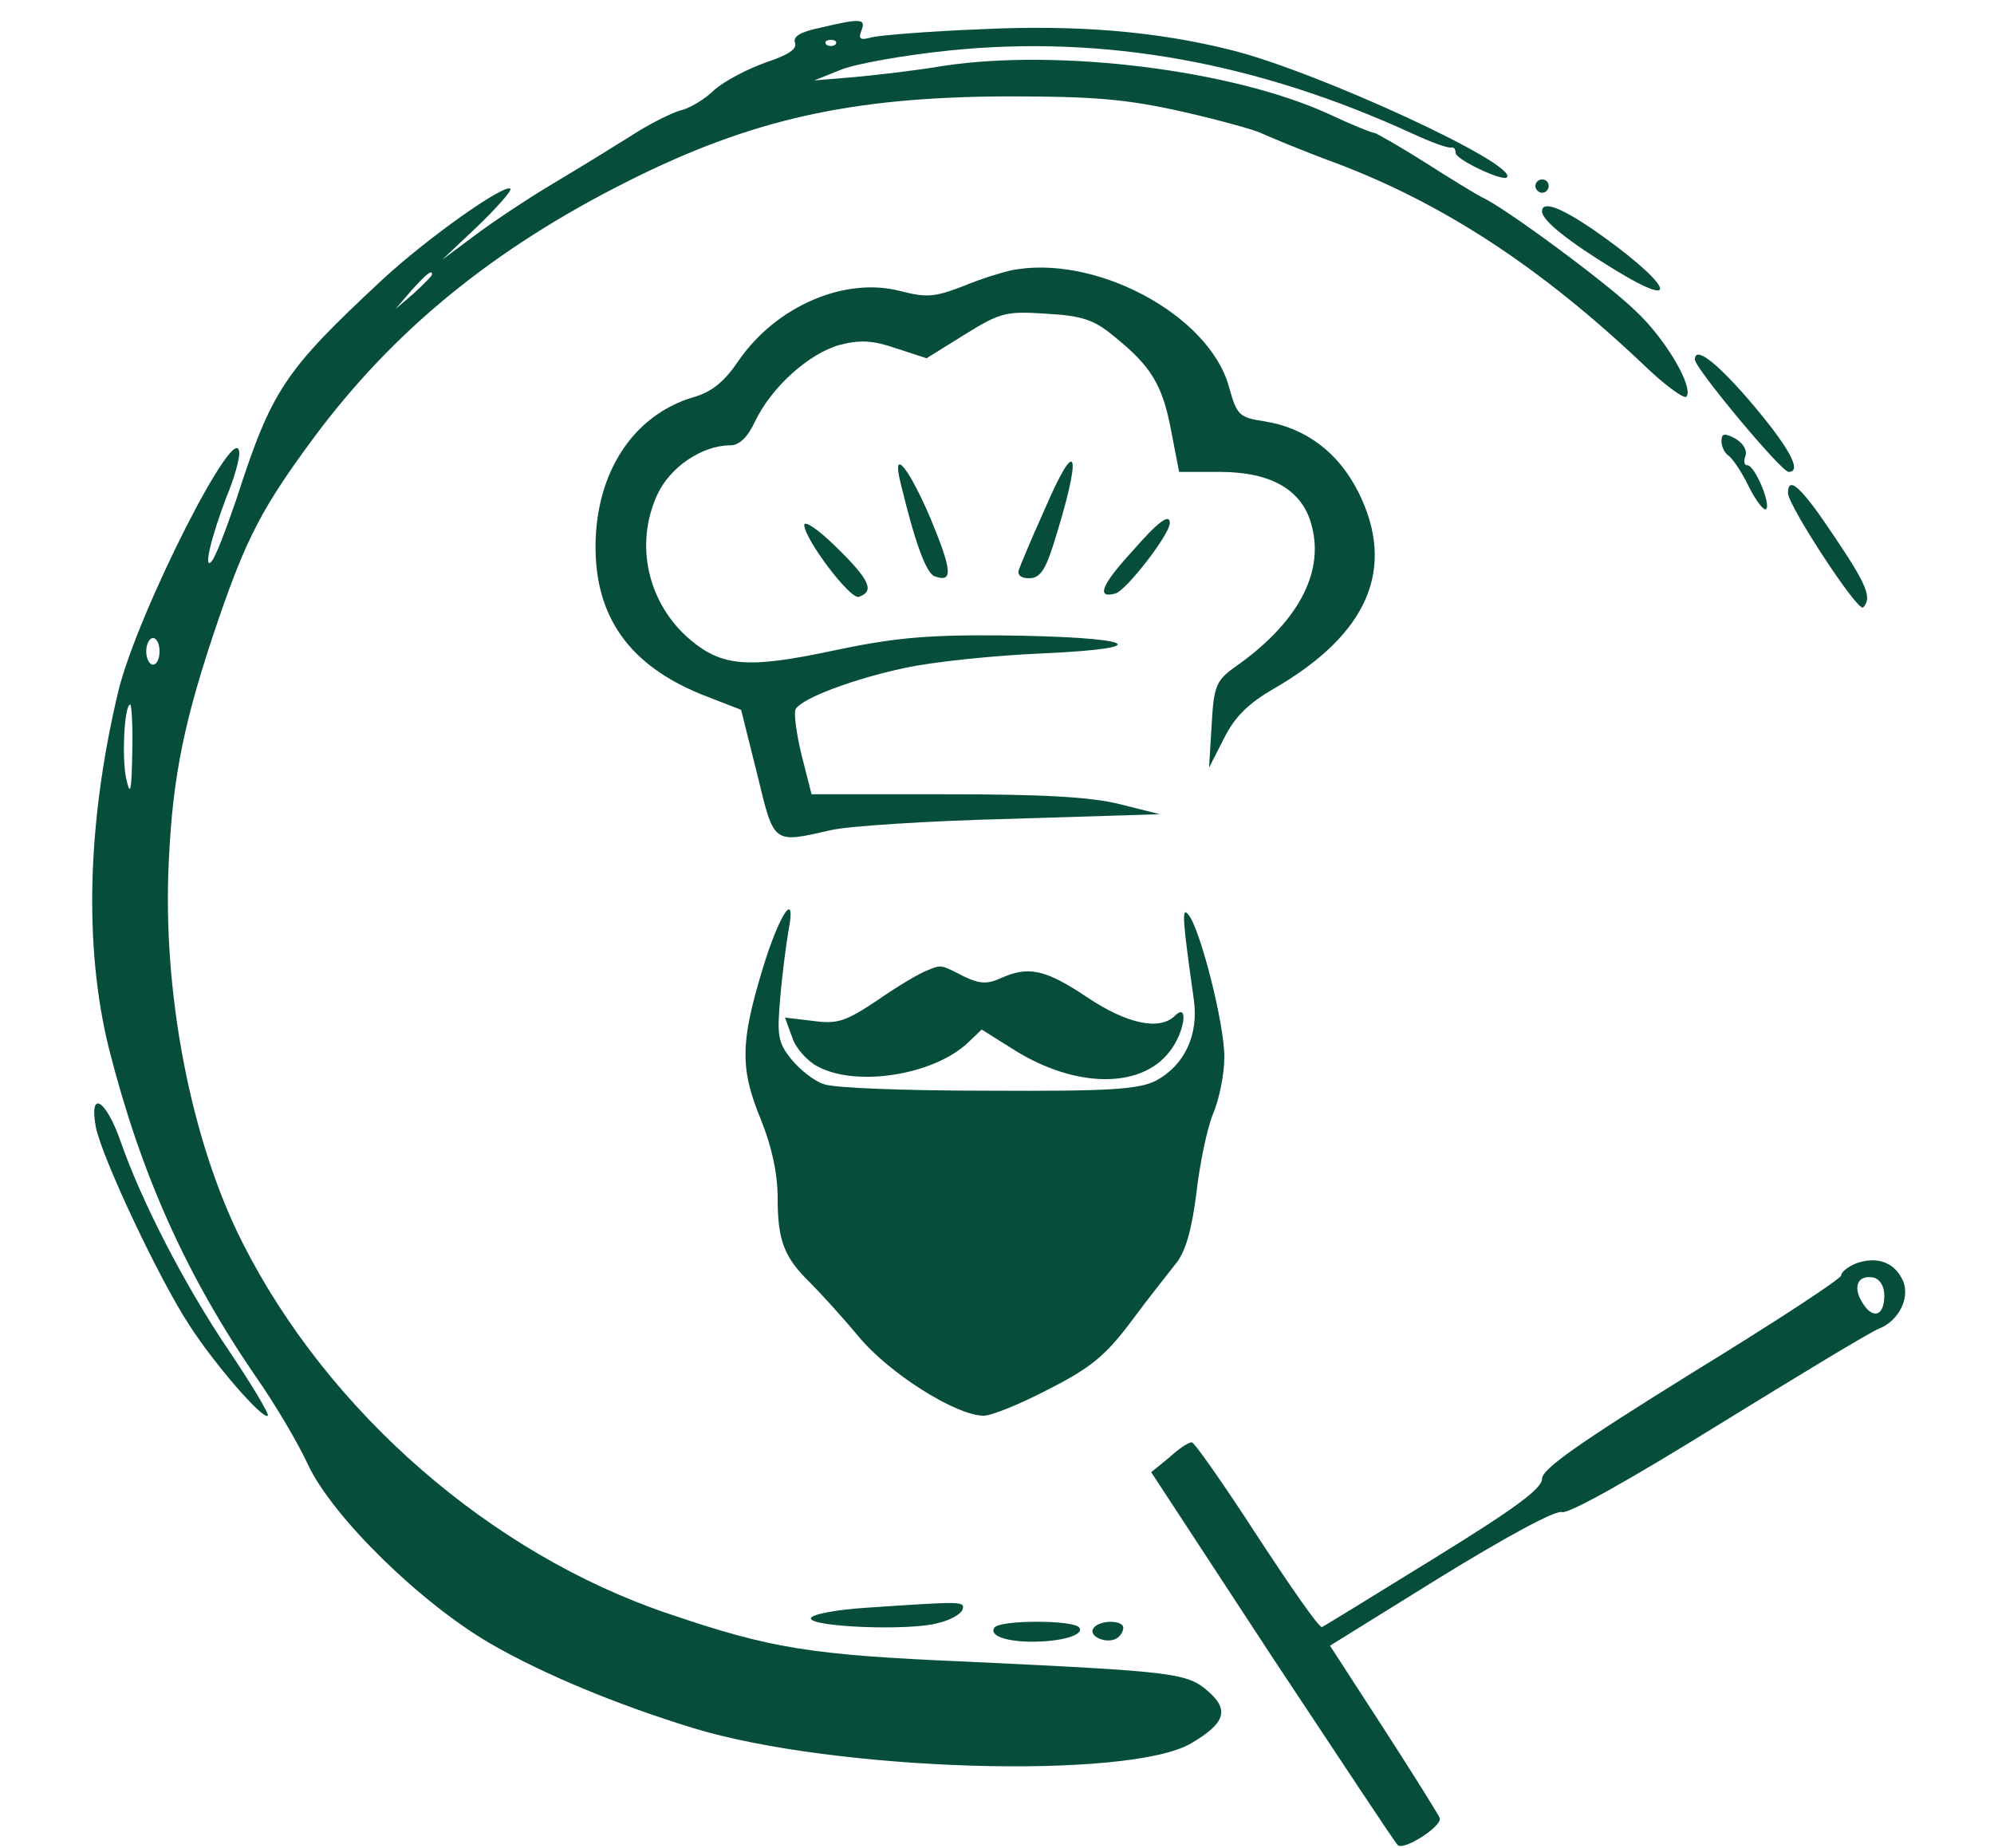
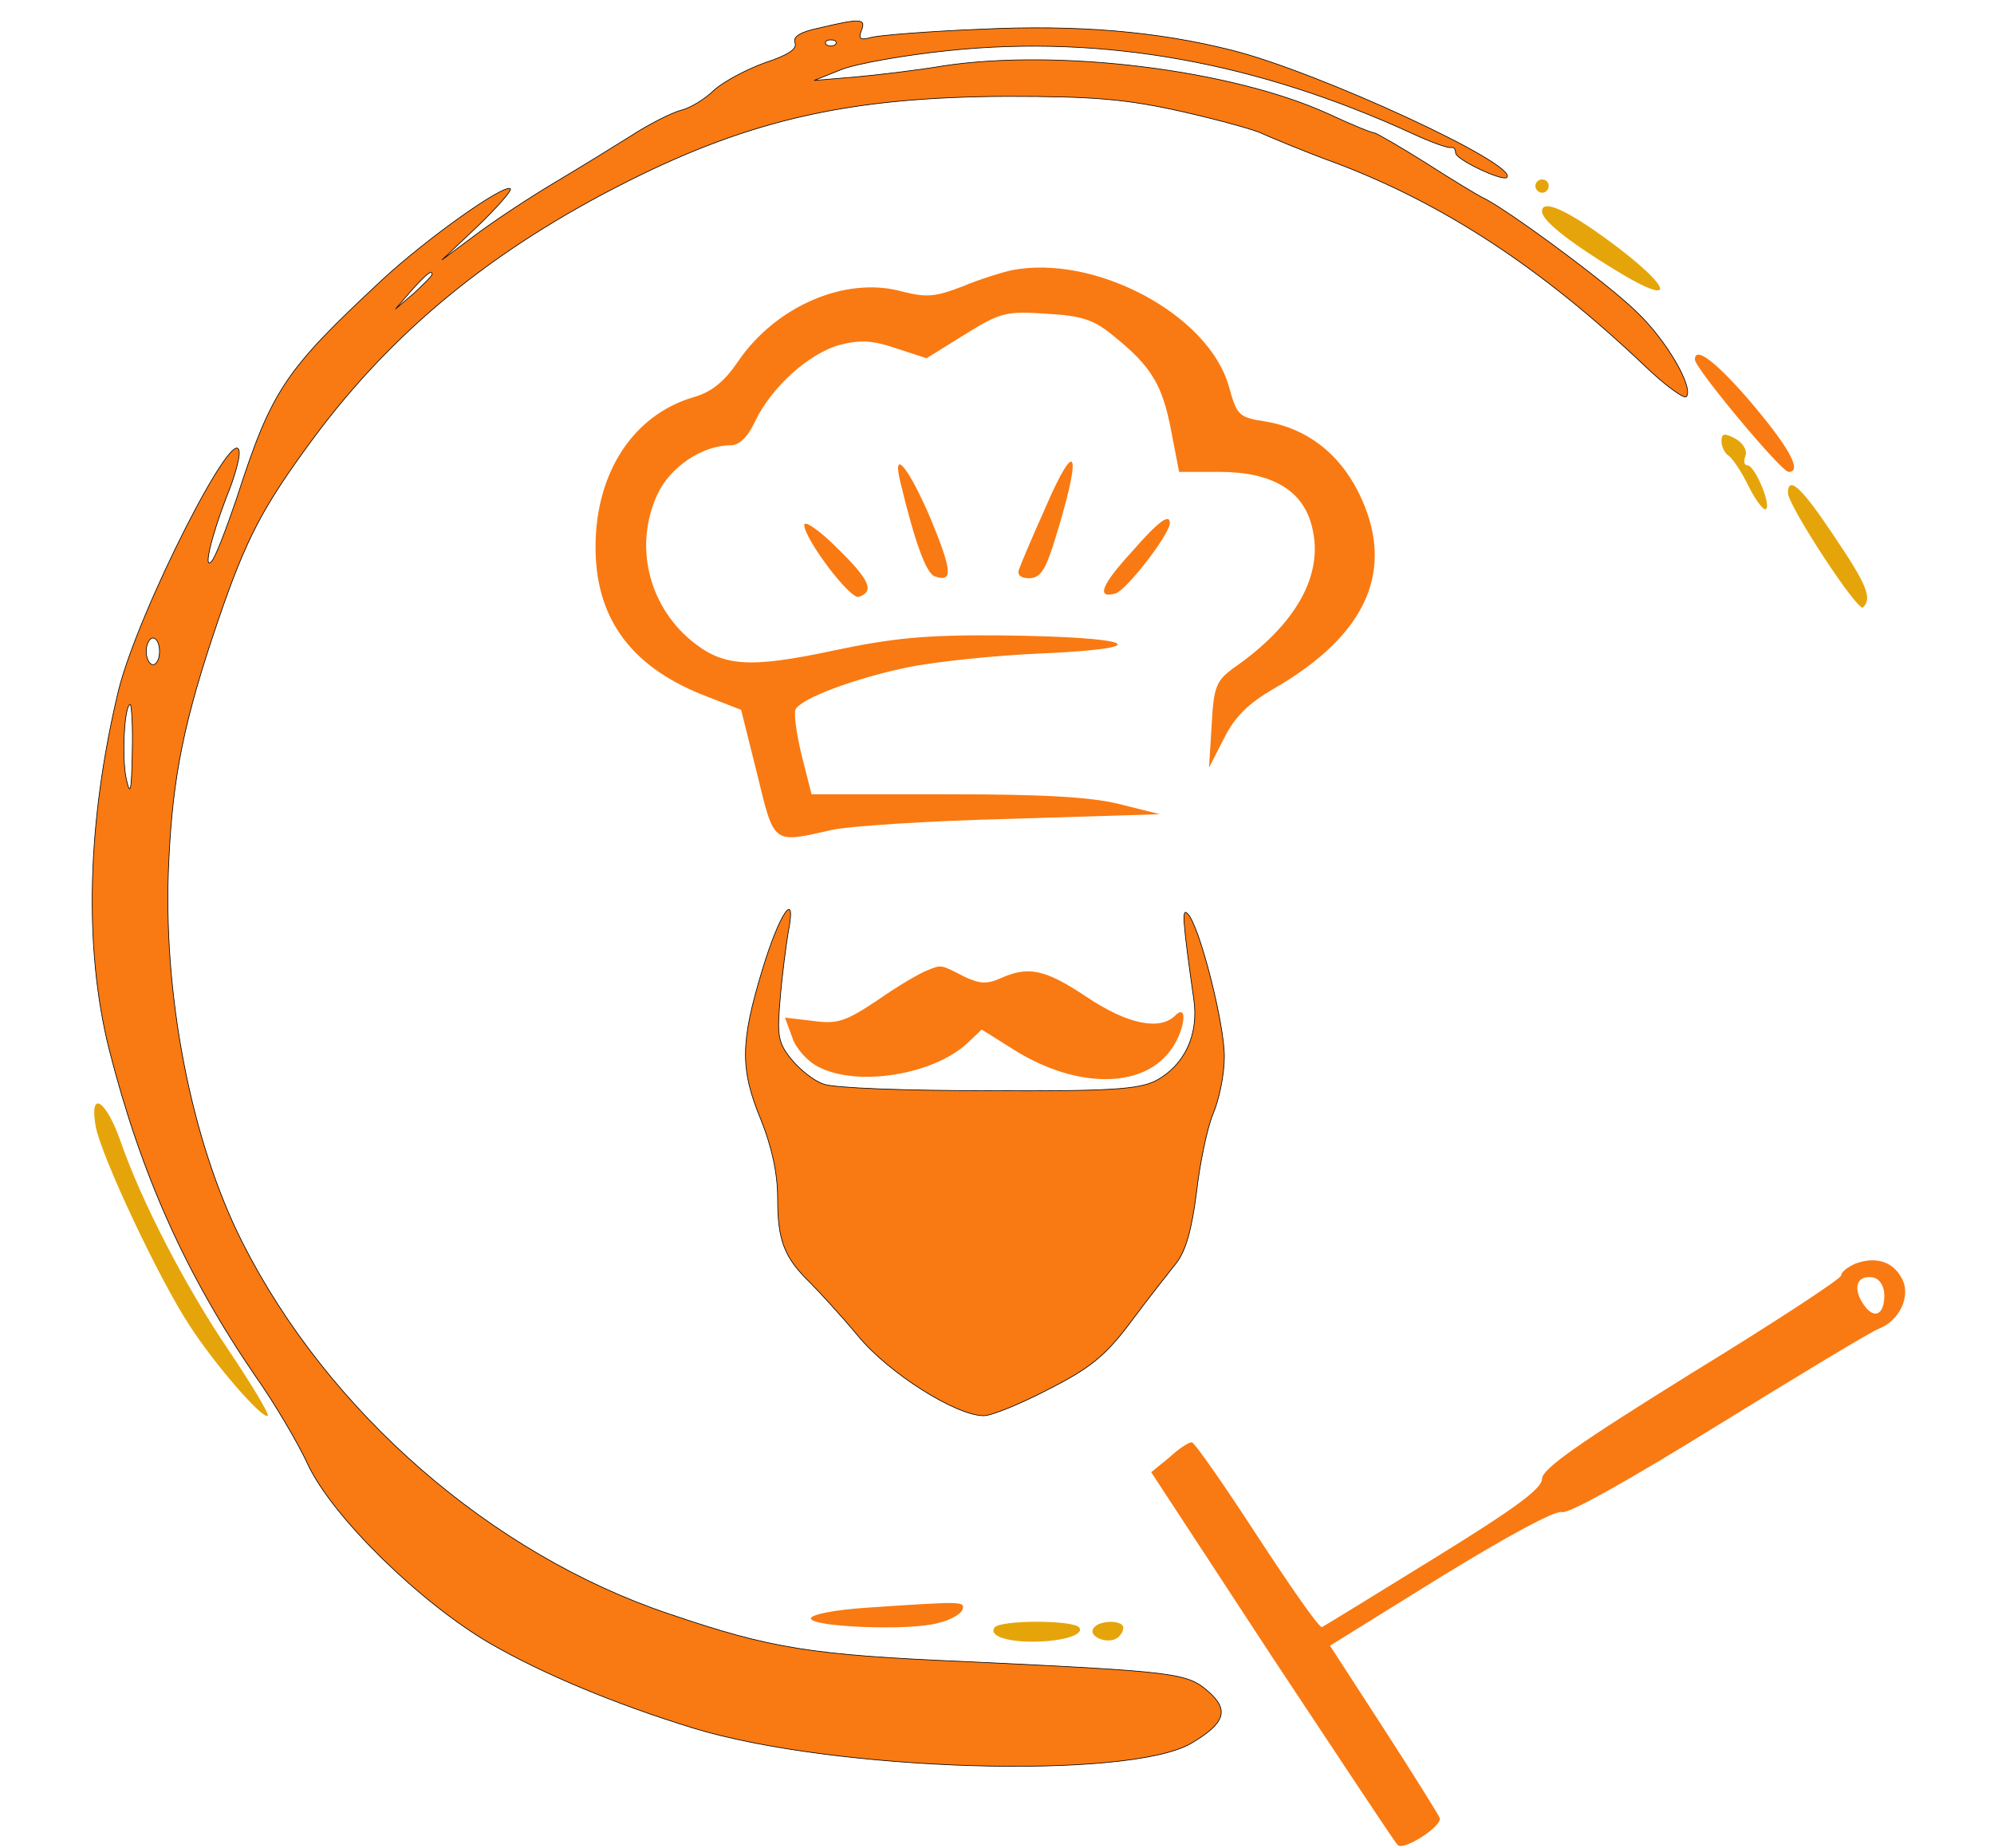
<svg xmlns="http://www.w3.org/2000/svg" version="1.0" width="300pt" height="278pt" viewBox="0 0 300 278" preserveAspectRatio="xMidYMid meet">
  <g transform="translate(0,278) scale(0.1,-0.1)" fill="#064e3b" stroke="none">
-     <path d="M1233 2738 c-29 -6 -40 -13 -37 -22 4 -10 -11 -19 -44 -30 -28 -10 -62 -28 -77 -41 -14 -14 -37 -28 -51 -31 -14 -4 -48 -21 -74 -38 -27 -17 -79 -49 -116 -71 -37 -22 -90 -57 -118 -78 l-51 -38 54 51 c29 28 51 53 49 56 -9 8 -125 -74 -193 -137 -147 -137 -166 -165 -219 -329 -16 -47 -32 -89 -38 -95 -12 -13 -1 35 23 98 11 26 19 55 19 65 -1 60 -153 -239 -182 -358 -47 -197 -52 -385 -14 -538 48 -189 116 -340 220 -492 29 -41 65 -102 80 -135 38 -79 169 -207 274 -268 80 -46 188 -91 305 -127 213 -65 655 -78 749 -23 51 30 58 50 26 78 -32 28 -48 30 -364 45 -236 10 -295 20 -448 72 -267 90 -512 303 -641 558 -78 154 -121 377 -111 575 6 128 23 212 75 364 42 122 66 168 142 271 120 162 270 285 473 387 187 94 337 127 571 128 131 0 179 -4 264 -23 57 -13 111 -28 120 -33 9 -4 58 -25 110 -44 162 -61 309 -157 464 -304 31 -30 60 -51 64 -48 12 13 -30 86 -76 129 -44 43 -199 157 -231 171 -8 4 -46 27 -85 52 -38 24 -73 44 -77 45 -4 0 -36 13 -70 29 -145 66 -405 98 -578 72 -41 -7 -102 -14 -135 -17 l-60 -5 40 16 c22 9 95 22 163 29 233 24 464 -18 697 -125 28 -13 53 -22 58 -21 4 1 7 -2 7 -8 0 -10 70 -43 77 -37 19 19 -282 158 -412 191 -114 29 -235 39 -380 32 -77 -3 -150 -9 -163 -12 -18 -5 -21 -3 -16 10 7 18 0 19 -63 4z m24 -25 c-4 -3 -10 -3 -14 0 -3 4 0 7 7 7 7 0 10 -3 7 -7z m-607 -346 c0 -2 -12 -14 -27 -28 l-28 -24 24 28 c23 25 31 32 31 24z m-410 -567 c0 -11 -4 -20 -10 -20 -5 0 -10 9 -10 20 0 11 5 20 10 20 6 0 10 -9 10 -20z m-41 -152 c-1 -59 -3 -67 -9 -40 -7 31 -3 112 6 112 2 0 4 -33 3 -72z" />
-     <path d="M2310 2500 c0 -5 5 -10 10 -10 6 0 10 5 10 10 0 6 -4 10 -10 10 -5 0 -10 -4 -10 -10z" />
-     <path d="M2320 2462 c0 -14 41 -46 108 -87 109 -67 84 -20 -33 61 -49 33 -75 42 -75 26z" />
-     <path d="M1520 2373 c-13 -3 -46 -13 -72 -24 -42 -16 -54 -17 -93 -7 -83 22 -187 -22 -244 -105 -21 -31 -40 -47 -69 -55 -89 -27 -145 -112 -146 -222 -1 -108 51 -181 160 -225 l59 -23 24 -96 c26 -107 23 -105 111 -85 25 6 146 14 270 17 l225 7 -60 15 c-43 11 -116 15 -262 15 l-202 0 -15 59 c-8 33 -12 64 -9 69 10 17 89 46 164 62 41 9 135 19 209 22 176 8 136 25 -65 27 -113 1 -162 -4 -252 -23 -127 -27 -166 -24 -214 16 -64 54 -85 143 -50 219 19 41 67 74 110 74 13 0 26 12 37 36 25 52 81 102 127 115 31 8 50 7 85 -5 l46 -15 58 36 c53 33 62 35 122 31 54 -3 72 -9 102 -34 56 -45 73 -73 86 -142 l12 -62 61 0 c79 0 126 -28 139 -83 18 -71 -23 -146 -118 -212 -26 -19 -30 -28 -33 -85 l-4 -65 23 45 c16 32 37 52 73 73 143 82 186 181 129 296 -30 60 -79 97 -141 107 -39 6 -42 9 -54 52 -30 109 -203 201 -329 175z" />
-     <path d="M2550 2239 c0 -13 130 -169 141 -169 22 0 -1 40 -63 112 -49 56 -78 77 -78 57z" />
-     <path d="M2590 2116 c0 -8 5 -18 10 -21 6 -4 20 -24 31 -47 11 -22 23 -37 26 -34 8 7 -17 66 -28 66 -5 0 -6 6 -3 14 3 8 -3 19 -15 26 -17 9 -21 8 -21 -4z" />
-     <path d="M1571 2012 c-19 -42 -36 -83 -38 -89 -3 -8 3 -13 15 -13 16 0 24 11 36 48 45 142 38 173 -13 54z" />
-     <path d="M1355 2053 c21 -87 38 -135 51 -140 28 -10 27 7 -6 87 -33 77 -59 109 -45 53z" />
-     <path d="M2690 2038 c1 -20 105 -179 113 -172 14 14 6 34 -44 108 -48 72 -69 92 -69 64z" />
-     <path d="M1210 1990 c1 -22 69 -112 82 -108 24 8 17 25 -32 73 -27 27 -50 43 -50 35z" />
-     <path d="M1703 1950 c-46 -50 -54 -71 -25 -63 16 4 82 89 82 106 0 15 -17 3 -57 -43z" />
-     <path d="M1147 1321 c-33 -109 -34 -149 -2 -226 16 -40 25 -80 25 -118 0 -64 10 -89 49 -127 14 -14 47 -50 72 -80 47 -57 148 -120 189 -120 12 0 56 18 98 40 63 32 86 51 124 102 26 35 57 74 68 88 14 18 23 50 30 105 5 44 16 97 25 119 9 21 17 59 17 85 1 47 -37 198 -55 216 -9 10 -8 -8 9 -128 8 -54 -14 -100 -57 -123 -26 -13 -69 -16 -253 -15 -122 0 -233 4 -247 10 -15 5 -36 22 -49 38 -20 25 -21 36 -16 93 3 36 9 80 12 98 13 66 -13 29 -39 -57z" />
-     <path d="M1395 1320 c-11 -4 -45 -24 -75 -45 -48 -32 -60 -36 -97 -31 l-42 5 11 -30 c5 -16 23 -36 39 -44 59 -31 174 -12 225 36 l21 20 51 -32 c91 -56 188 -57 231 -2 23 28 30 76 9 55 -23 -23 -72 -13 -133 28 -63 42 -88 47 -130 28 -20 -9 -31 -8 -53 2 -37 19 -35 19 -57 10z" />
-     <path d="M144 1085 c9 -46 95 -229 141 -299 38 -59 111 -143 118 -136 2 3 -25 48 -60 100 -65 96 -131 224 -162 314 -22 62 -47 77 -37 21z" />
-     <path d="M2792 879 c-12 -5 -22 -13 -22 -18 0 -5 -101 -71 -225 -147 -169 -105 -225 -144 -225 -159 0 -15 -43 -46 -163 -120 -89 -55 -164 -101 -168 -103 -4 -2 -47 60 -98 138 -50 77 -94 140 -98 140 -5 0 -20 -10 -34 -23 l-27 -22 182 -278 c101 -152 185 -280 189 -283 9 -9 68 29 63 41 -2 5 -40 66 -84 134 l-81 125 166 103 c101 62 173 101 183 98 10 -3 101 48 235 131 120 74 229 140 242 145 31 12 49 50 34 76 -13 25 -39 33 -69 22z m43 -48 c0 -31 -17 -37 -33 -11 -15 24 -7 42 16 38 10 -2 17 -13 17 -27z" />
-     <path d="M1302 361 c-45 -3 -82 -10 -82 -16 0 -13 149 -19 191 -7 18 4 34 13 37 20 4 13 2 13 -146 3z" />
-     <path d="M1496 331 c-8 -12 18 -21 57 -21 44 0 78 10 71 21 -7 12 -121 12 -128 0z" />
-     <path d="M1645 330 c-8 -12 20 -24 35 -15 5 3 10 10 10 16 0 12 -37 12 -45 -1z" />
+     <path d="M1233 2738 c-29 -6 -40 -13 -37 -22 4 -10 -11 -19 -44 -30 -28 -10 -62 -28 -77 -41 -14 -14 -37 -28 -51 -31 -14 -4 -48 -21 -74 -38 -27 -17 -79 -49 -116 -71 -37 -22 -90 -57 -118 -78 l-51 -38 54 51 c29 28 51 53 49 56 -9 8 -125 -74 -193 -137 -147 -137 -166 -165 -219 -329 -16 -47 -32 -89 -38 -95 -12 -13 -1 35 23 98 11 26 19 55 19 65 -1 60 -153 -239 -182 -358 -47 -197 -52 -385 -14 -538 48 -189 116 -340 220 -492 29 -41 65 -102 80 -135 38 -79 169 -207 274 -268 80 -46 188 -91 305 -127 213 -65 655 -78 749 -23 51 30 58 50 26 78 -32 28 -48 30 -364 45 -236 10 -295 20 -448 72 -267 90 -512 303 -641 558 -78 154 -121 377 -111 575 6 128 23 212 75 364 42 122 66 168 142 271 120 162 270 285 473 387 187 94 337 127 571 128 131 0 179 -4 264 -23 57 -13 111 -28 120 -33 9 -4 58 -25 110 -44 162 -61 309 -157 464 -304 31 -30 60 -51 64 -48 12 13 -30 86 -76 129 -44 43 -199 157 -231 171 -8 4 -46 27 -85 52 -38 24 -73 44 -77 45 -4 0 -36 13 -70 29 -145 66 -405 98 -578 72 -41 -7 -102 -14 -135 -17 l-60 -5 40 16 c22 9 95 22 163 29 233 24 464 -18 697 -125 28 -13 53 -22 58 -21 4 1 7 -2 7 -8 0 -10 70 -43 77 -37 19 19 -282 158 -412 191 -114 29 -235 39 -380 32 -77 -3 -150 -9 -163 -12 -18 -5 -21 -3 -16 10 7 18 0 19 -63 4z m24 -25 c-4 -3 -10 -3 -14 0 -3 4 0 7 7 7 7 0 10 -3 7 -7z m-607 -346 c0 -2 -12 -14 -27 -28 l-28 -24 24 28 c23 25 31 32 31 24z m-410 -567 c0 -11 -4 -20 -10 -20 -5 0 -10 9 -10 20 0 11 5 20 10 20 6 0 10 -9 10 -20z m-41 -152 c-1 -59 -3 -67 -9 -40 -7 31 -3 112 6 112 2 0 4 -33 3 -72z" class="" fill="#f97a12" stroke="#000000" />
+     <path d="M2310 2500 c0 -5 5 -10 10 -10 6 0 10 5 10 10 0 6 -4 10 -10 10 -5 0 -10 -4 -10 -10z" class="" fill="#e5a50a" />
+     <path d="M2320 2462 c0 -14 41 -46 108 -87 109 -67 84 -20 -33 61 -49 33 -75 42 -75 26z" class="" fill="#e5a50a" />
+     <path d="M1520 2373 c-13 -3 -46 -13 -72 -24 -42 -16 -54 -17 -93 -7 -83 22 -187 -22 -244 -105 -21 -31 -40 -47 -69 -55 -89 -27 -145 -112 -146 -222 -1 -108 51 -181 160 -225 l59 -23 24 -96 c26 -107 23 -105 111 -85 25 6 146 14 270 17 l225 7 -60 15 c-43 11 -116 15 -262 15 l-202 0 -15 59 c-8 33 -12 64 -9 69 10 17 89 46 164 62 41 9 135 19 209 22 176 8 136 25 -65 27 -113 1 -162 -4 -252 -23 -127 -27 -166 -24 -214 16 -64 54 -85 143 -50 219 19 41 67 74 110 74 13 0 26 12 37 36 25 52 81 102 127 115 31 8 50 7 85 -5 l46 -15 58 36 c53 33 62 35 122 31 54 -3 72 -9 102 -34 56 -45 73 -73 86 -142 l12 -62 61 0 c79 0 126 -28 139 -83 18 -71 -23 -146 -118 -212 -26 -19 -30 -28 -33 -85 l-4 -65 23 45 c16 32 37 52 73 73 143 82 186 181 129 296 -30 60 -79 97 -141 107 -39 6 -42 9 -54 52 -30 109 -203 201 -329 175z" class="" fill="#f97a12" />
+     <path d="M2550 2239 c0 -13 130 -169 141 -169 22 0 -1 40 -63 112 -49 56 -78 77 -78 57z" class="" fill="#f97a12" />
+     <path d="M2590 2116 c0 -8 5 -18 10 -21 6 -4 20 -24 31 -47 11 -22 23 -37 26 -34 8 7 -17 66 -28 66 -5 0 -6 6 -3 14 3 8 -3 19 -15 26 -17 9 -21 8 -21 -4z" class="" fill="#e5a50a" />
+     <path d="M1571 2012 c-19 -42 -36 -83 -38 -89 -3 -8 3 -13 15 -13 16 0 24 11 36 48 45 142 38 173 -13 54z" class="" fill="#f97a12" />
+     <path d="M1355 2053 c21 -87 38 -135 51 -140 28 -10 27 7 -6 87 -33 77 -59 109 -45 53z" class="" fill="#f97a12" />
+     <path d="M2690 2038 c1 -20 105 -179 113 -172 14 14 6 34 -44 108 -48 72 -69 92 -69 64z" class="" fill="#e5a50a" />
+     <path d="M1210 1990 c1 -22 69 -112 82 -108 24 8 17 25 -32 73 -27 27 -50 43 -50 35z" class="" fill="#f97a12" />
+     <path d="M1703 1950 c-46 -50 -54 -71 -25 -63 16 4 82 89 82 106 0 15 -17 3 -57 -43z" class="" fill="#f97a12" />
+     <path d="M1147 1321 c-33 -109 -34 -149 -2 -226 16 -40 25 -80 25 -118 0 -64 10 -89 49 -127 14 -14 47 -50 72 -80 47 -57 148 -120 189 -120 12 0 56 18 98 40 63 32 86 51 124 102 26 35 57 74 68 88 14 18 23 50 30 105 5 44 16 97 25 119 9 21 17 59 17 85 1 47 -37 198 -55 216 -9 10 -8 -8 9 -128 8 -54 -14 -100 -57 -123 -26 -13 -69 -16 -253 -15 -122 0 -233 4 -247 10 -15 5 -36 22 -49 38 -20 25 -21 36 -16 93 3 36 9 80 12 98 13 66 -13 29 -39 -57z" class="" fill="#f97a12" stroke="#000000" />
+     <path d="M1395 1320 c-11 -4 -45 -24 -75 -45 -48 -32 -60 -36 -97 -31 l-42 5 11 -30 c5 -16 23 -36 39 -44 59 -31 174 -12 225 36 l21 20 51 -32 c91 -56 188 -57 231 -2 23 28 30 76 9 55 -23 -23 -72 -13 -133 28 -63 42 -88 47 -130 28 -20 -9 -31 -8 -53 2 -37 19 -35 19 -57 10z" class="" fill="#f97a12" />
+     <path d="M144 1085 c9 -46 95 -229 141 -299 38 -59 111 -143 118 -136 2 3 -25 48 -60 100 -65 96 -131 224 -162 314 -22 62 -47 77 -37 21z" class="" fill="#e5a50a" />
+     <path d="M2792 879 c-12 -5 -22 -13 -22 -18 0 -5 -101 -71 -225 -147 -169 -105 -225 -144 -225 -159 0 -15 -43 -46 -163 -120 -89 -55 -164 -101 -168 -103 -4 -2 -47 60 -98 138 -50 77 -94 140 -98 140 -5 0 -20 -10 -34 -23 l-27 -22 182 -278 c101 -152 185 -280 189 -283 9 -9 68 29 63 41 -2 5 -40 66 -84 134 l-81 125 166 103 c101 62 173 101 183 98 10 -3 101 48 235 131 120 74 229 140 242 145 31 12 49 50 34 76 -13 25 -39 33 -69 22z m43 -48 c0 -31 -17 -37 -33 -11 -15 24 -7 42 16 38 10 -2 17 -13 17 -27z" class="" fill="#f97a12" />
+     <path d="M1302 361 c-45 -3 -82 -10 -82 -16 0 -13 149 -19 191 -7 18 4 34 13 37 20 4 13 2 13 -146 3z" class="highlight" fill="#f97a12" />
+     <path d="M1496 331 c-8 -12 18 -21 57 -21 44 0 78 10 71 21 -7 12 -121 12 -128 0z" class="" fill="#e5a50a" />
+     <path d="M1645 330 c-8 -12 20 -24 35 -15 5 3 10 10 10 16 0 12 -37 12 -45 -1z" class="" fill="#e5a50a" />
  </g>
</svg>
